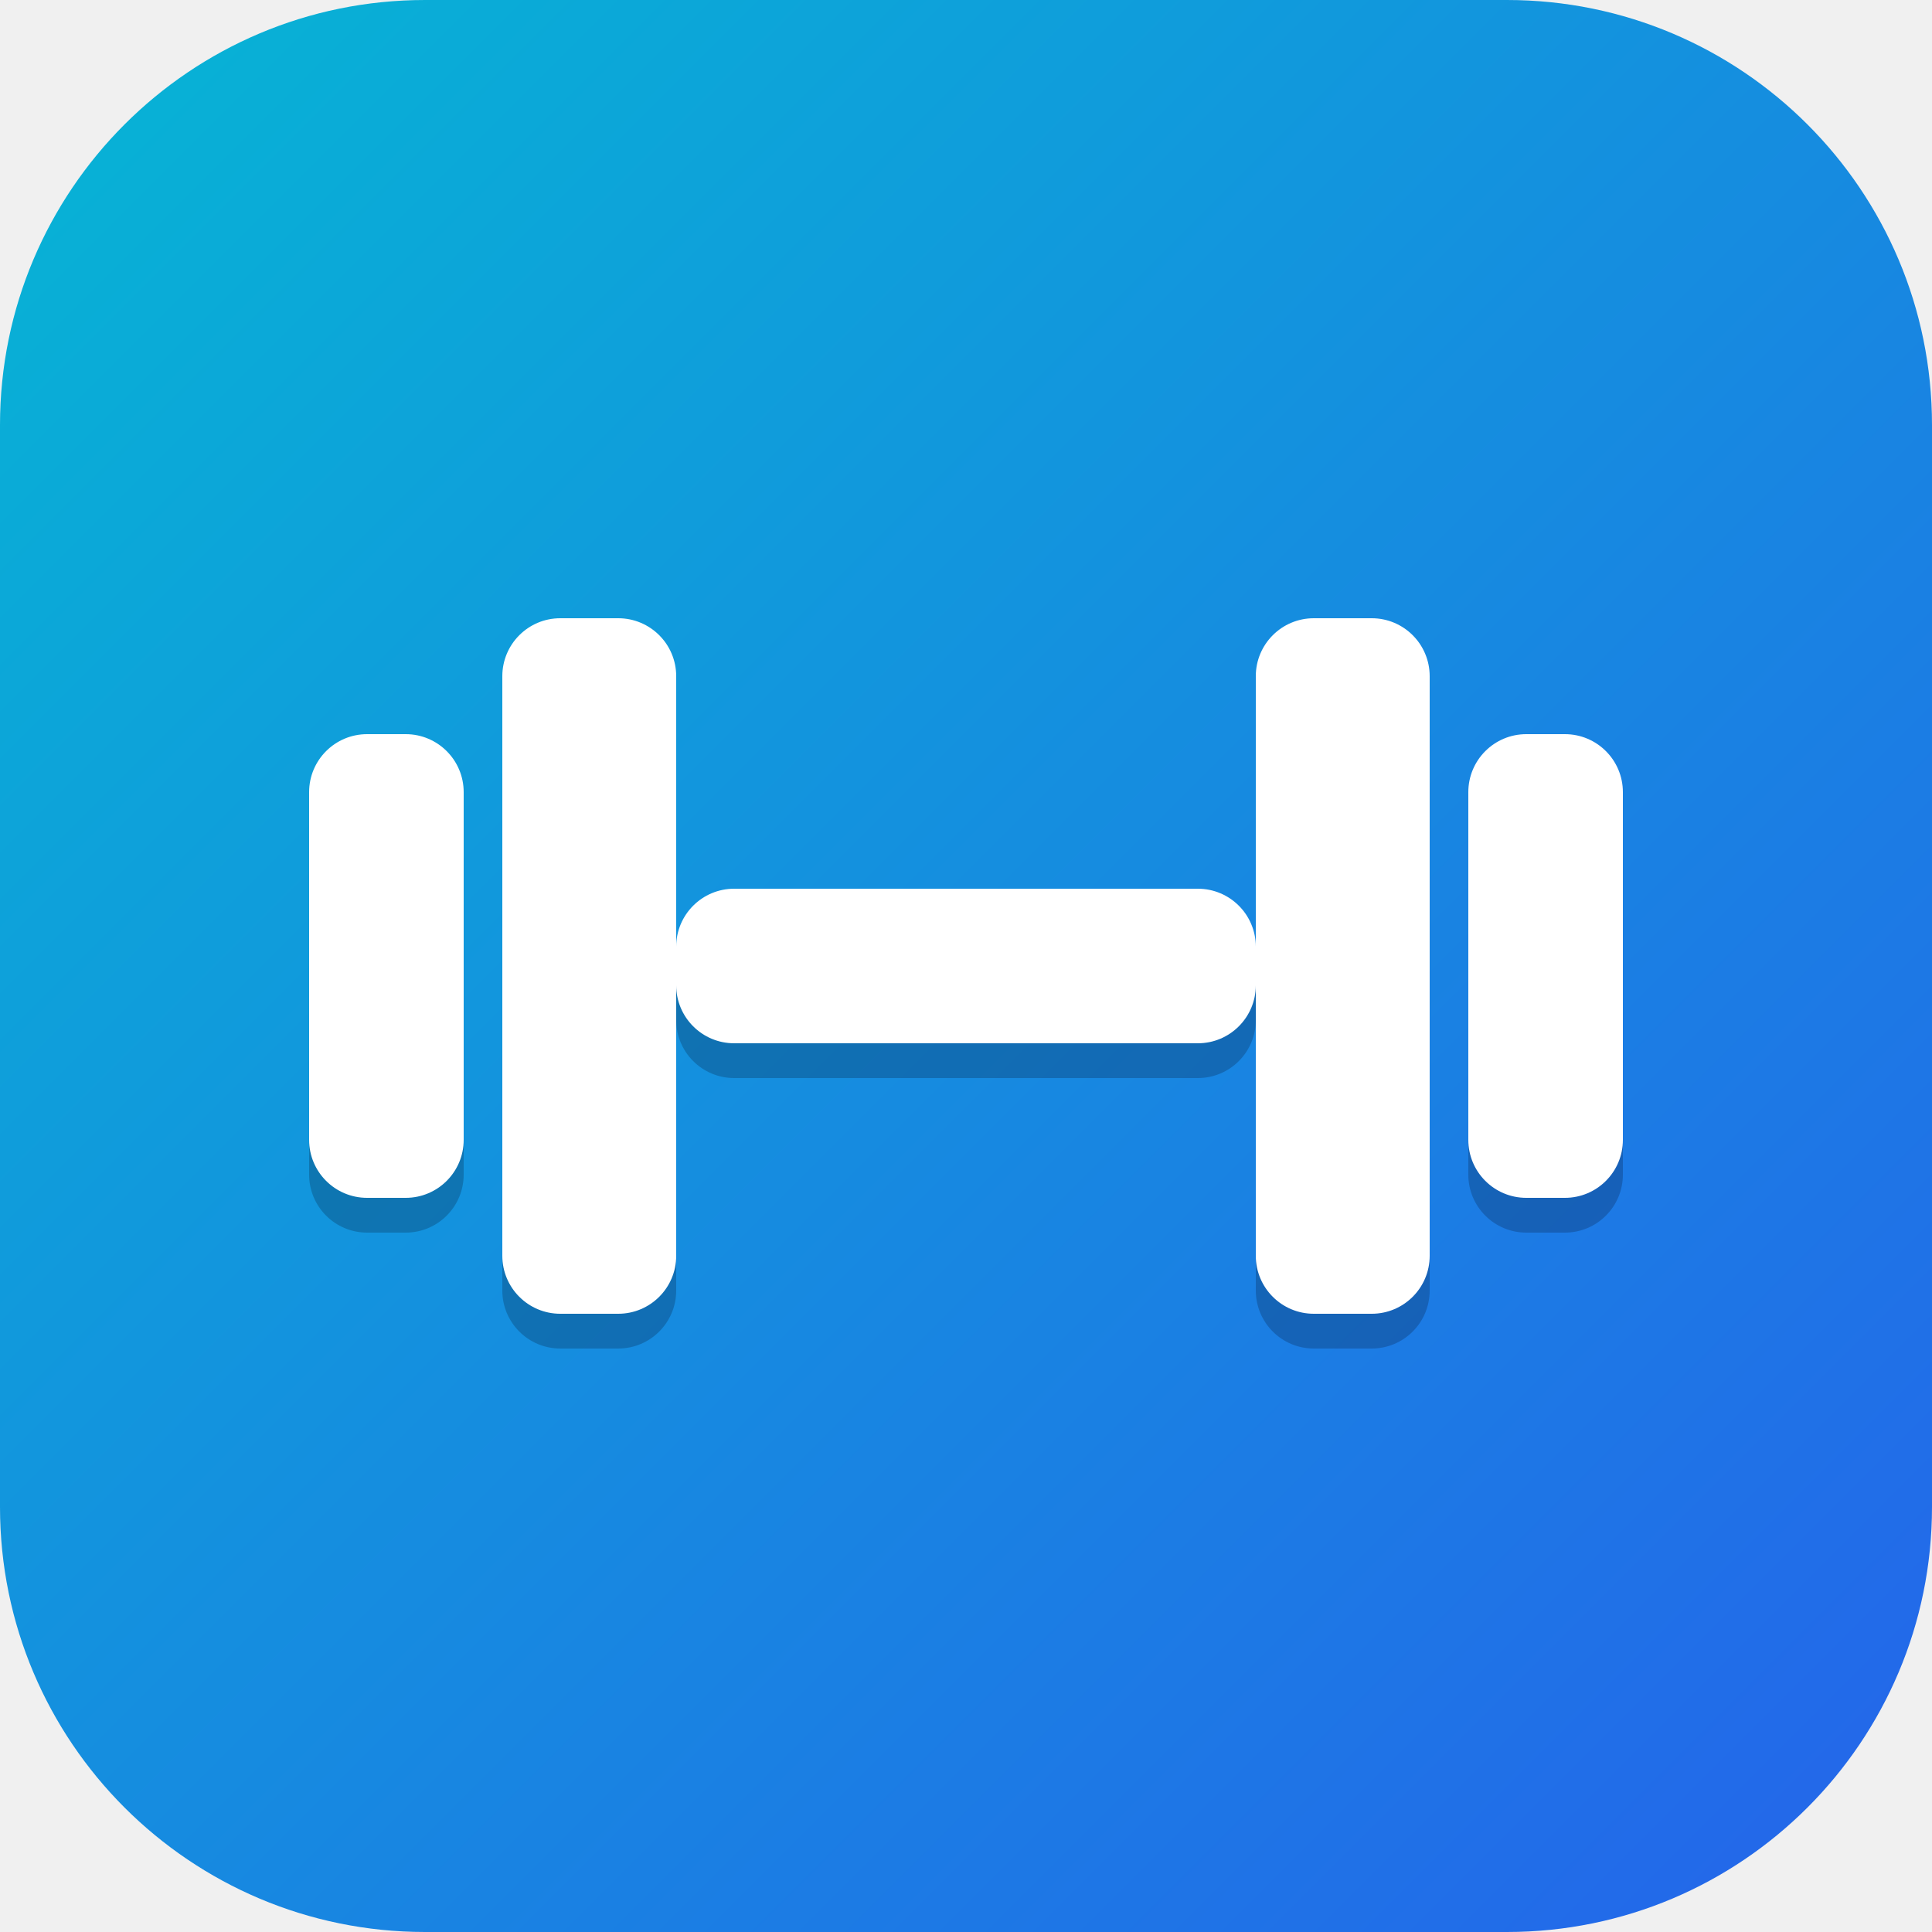
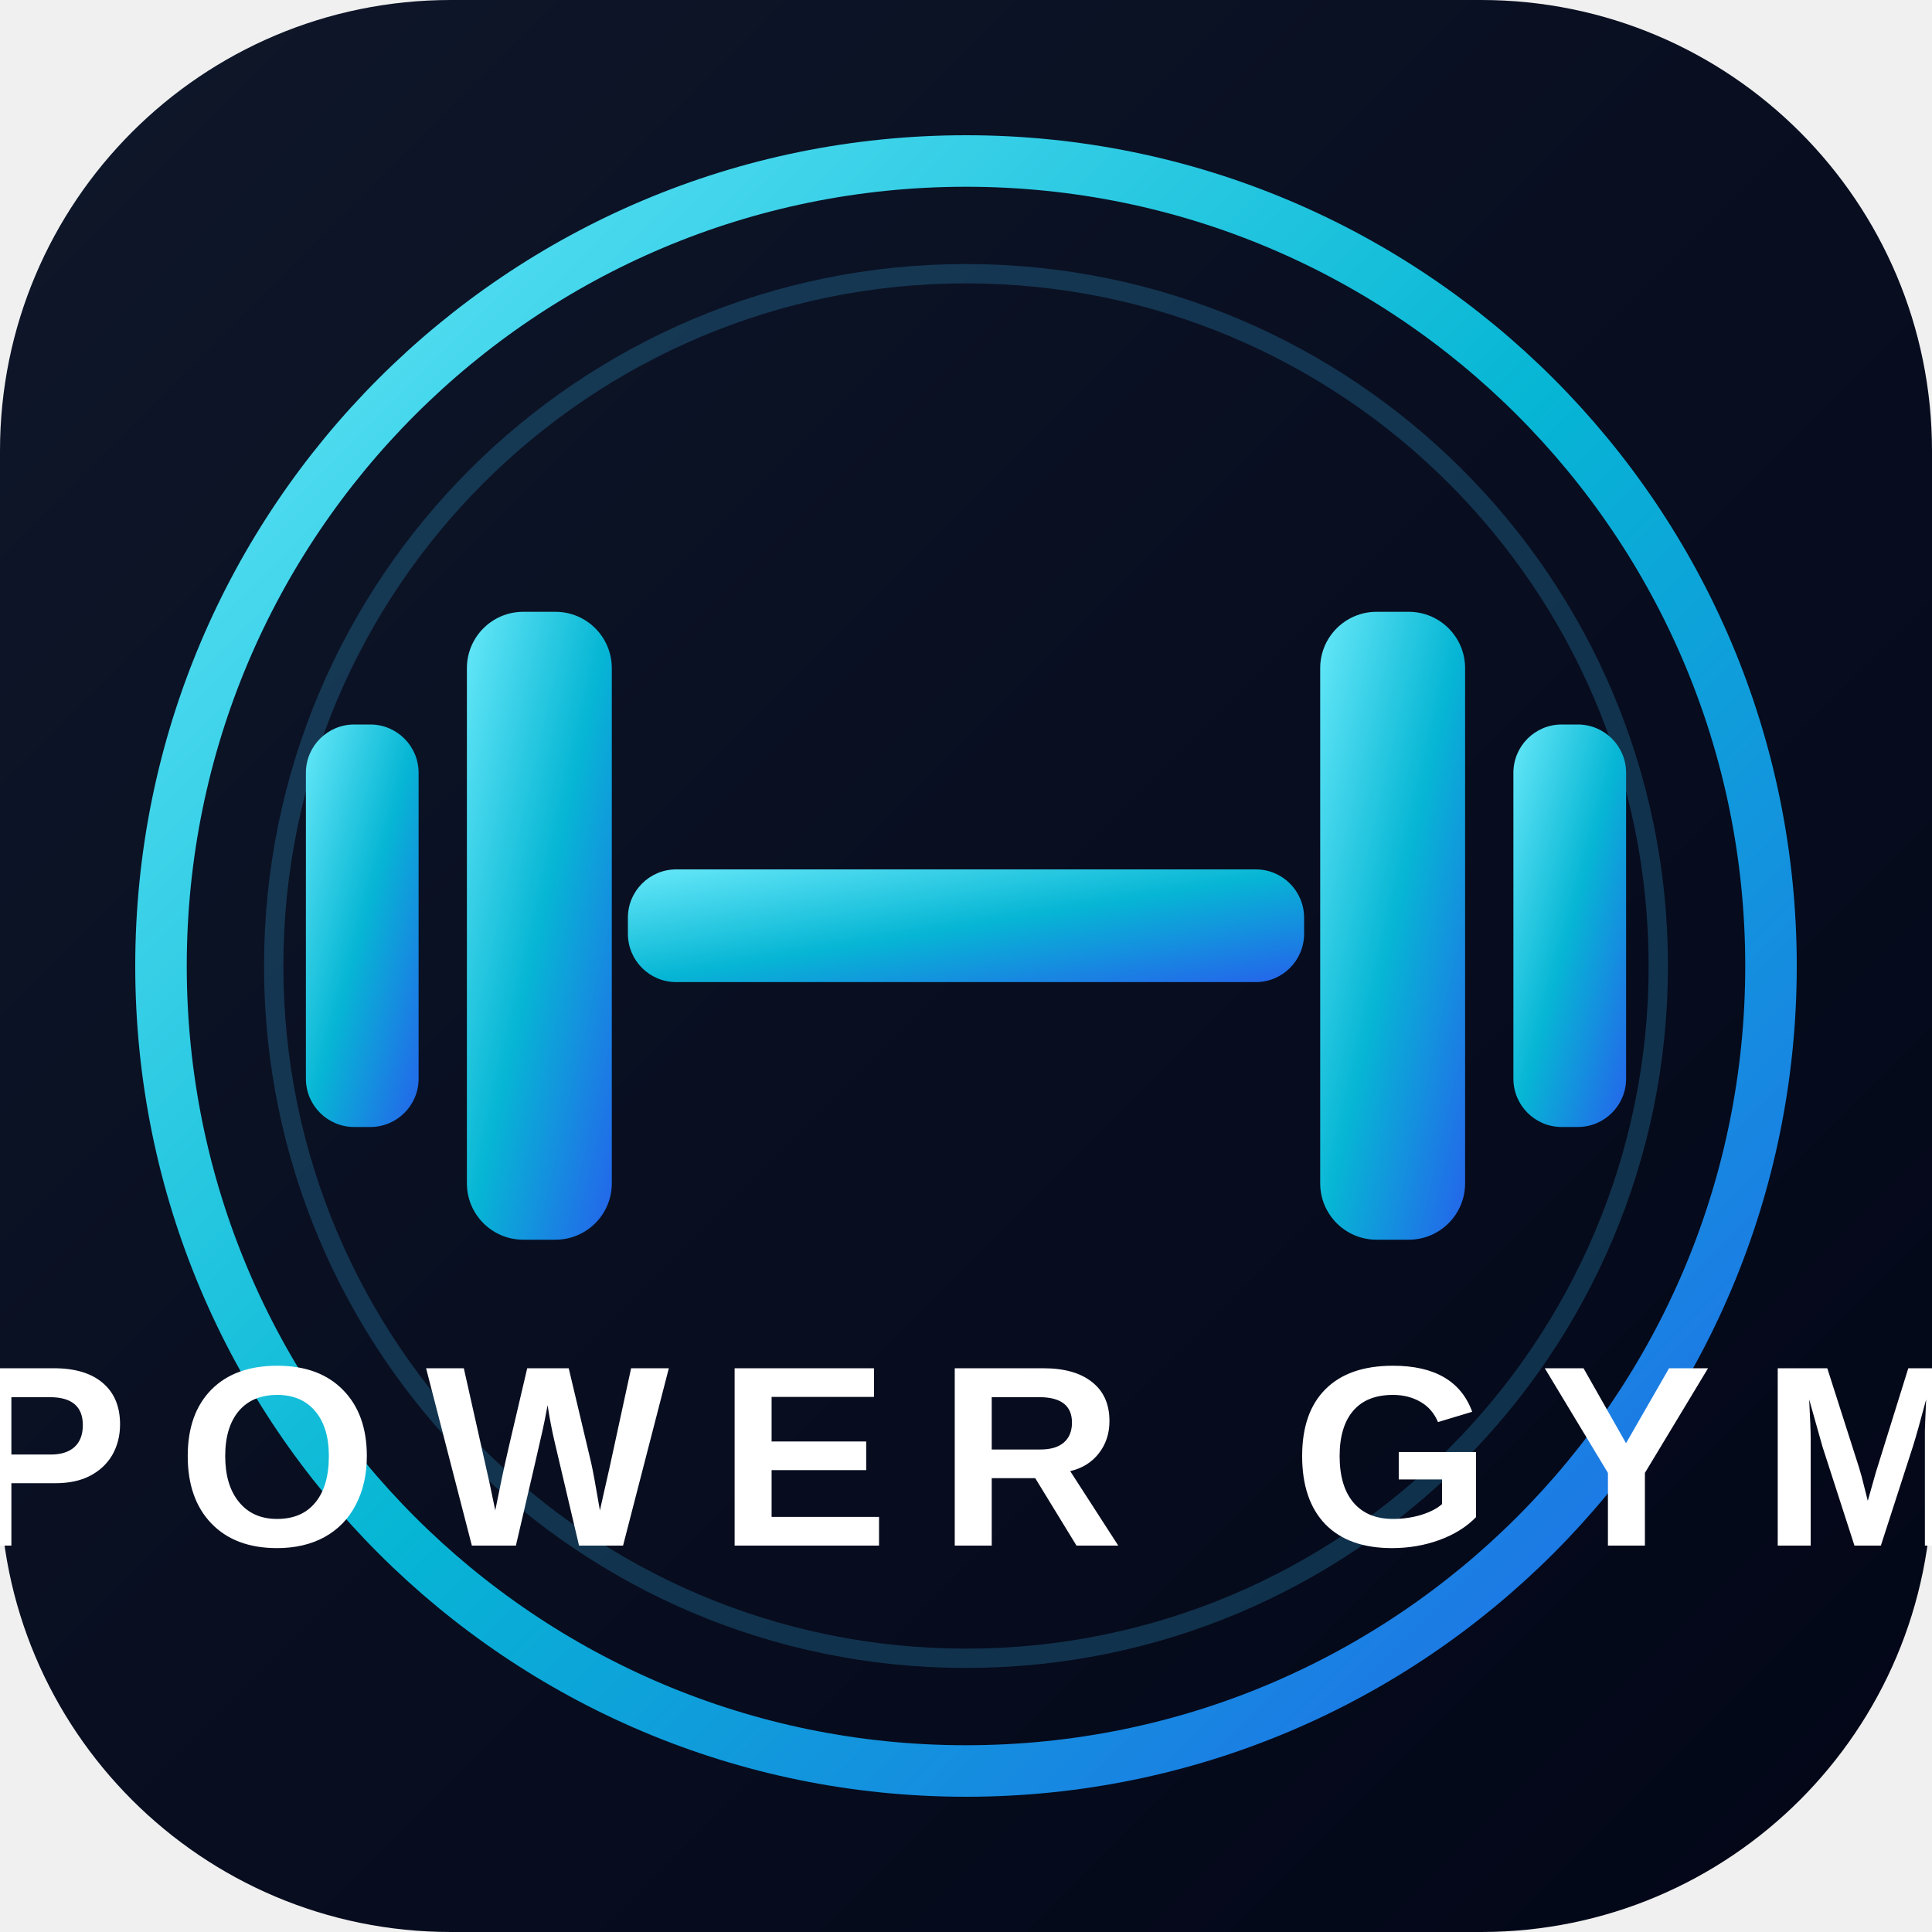
- <svg xmlns="http://www.w3.org/2000/svg" viewBox="0 0 100 100" role="img" aria-labelledby="t">
+ <svg xmlns="http://www.w3.org/2000/svg" viewBox="0 0 120 120" role="img" aria-labelledby="pgTitle">
  <defs>
-     <linearGradient id="g" x1="0" y1="0" x2="1" y2="1">
-       <stop offset="0" stop-color="#06b6d4" />
+     <linearGradient id="bgGrad" x1="0" y1="0" x2="1" y2="1">
+       <stop offset="0" stop-color="#0f172a" />
+       <stop offset="1" stop-color="#020617" />
+     </linearGradient>
+     <linearGradient id="accentGrad" x1="0" y1="0" x2="1" y2="1">
+       <stop offset="0" stop-color="#67e8f9" />
+       <stop offset=".5" stop-color="#06b6d4" />
      <stop offset="1" stop-color="#2563eb" />
    </linearGradient>
  </defs>
-   <rect width="100" height="100" rx="22" fill="url(#g)" />
-   <g fill="#020617" opacity=".22" transform="translate(0 1.8)">
-     <rect x="35" y="46" width="30" height="8" rx="3" />
-     <rect x="26" y="32" width="9" height="36" rx="3" />
-     <rect x="16" y="38" width="8" height="24" rx="3" />
-     <rect x="65" y="32" width="9" height="36" rx="3" />
-     <rect x="76" y="38" width="8" height="24" rx="3" />
+   <rect width="120" height="120" rx="28" fill="url(#bgGrad)" />
+   <circle cx="60" cy="60" r="50" fill="none" stroke="url(#accentGrad)" stroke-width="3.2" />
+   <circle cx="60" cy="60" r="43" fill="none" stroke="#38bdf8" stroke-opacity=".22" stroke-width="1.2" />
+   <g fill="url(#accentGrad)">
+     <rect x="39" y="54" width="42" height="7" rx="3" />
+     <rect x="29" y="38" width="9" height="39" rx="3.5" />
+     <rect x="19" y="45" width="7" height="25" rx="3" />
+     <rect x="82" y="38" width="9" height="39" rx="3.5" />
+     <rect x="94" y="45" width="7" height="25" rx="3" />
  </g>
-   <g fill="#fff">
-     <rect x="35" y="46" width="30" height="8" rx="3" />
-     <rect x="26" y="32" width="9" height="36" rx="3" />
-     <rect x="16" y="38" width="8" height="24" rx="3" />
-     <rect x="65" y="32" width="9" height="36" rx="3" />
-     <rect x="76" y="38" width="8" height="24" rx="3" />
-   </g>
+   <text x="60" y="96" text-anchor="middle" fill="#ffffff" font-family="Arial,sans-serif" font-size="16" font-weight="900" letter-spacing="3">POWER GYM</text>
</svg>
